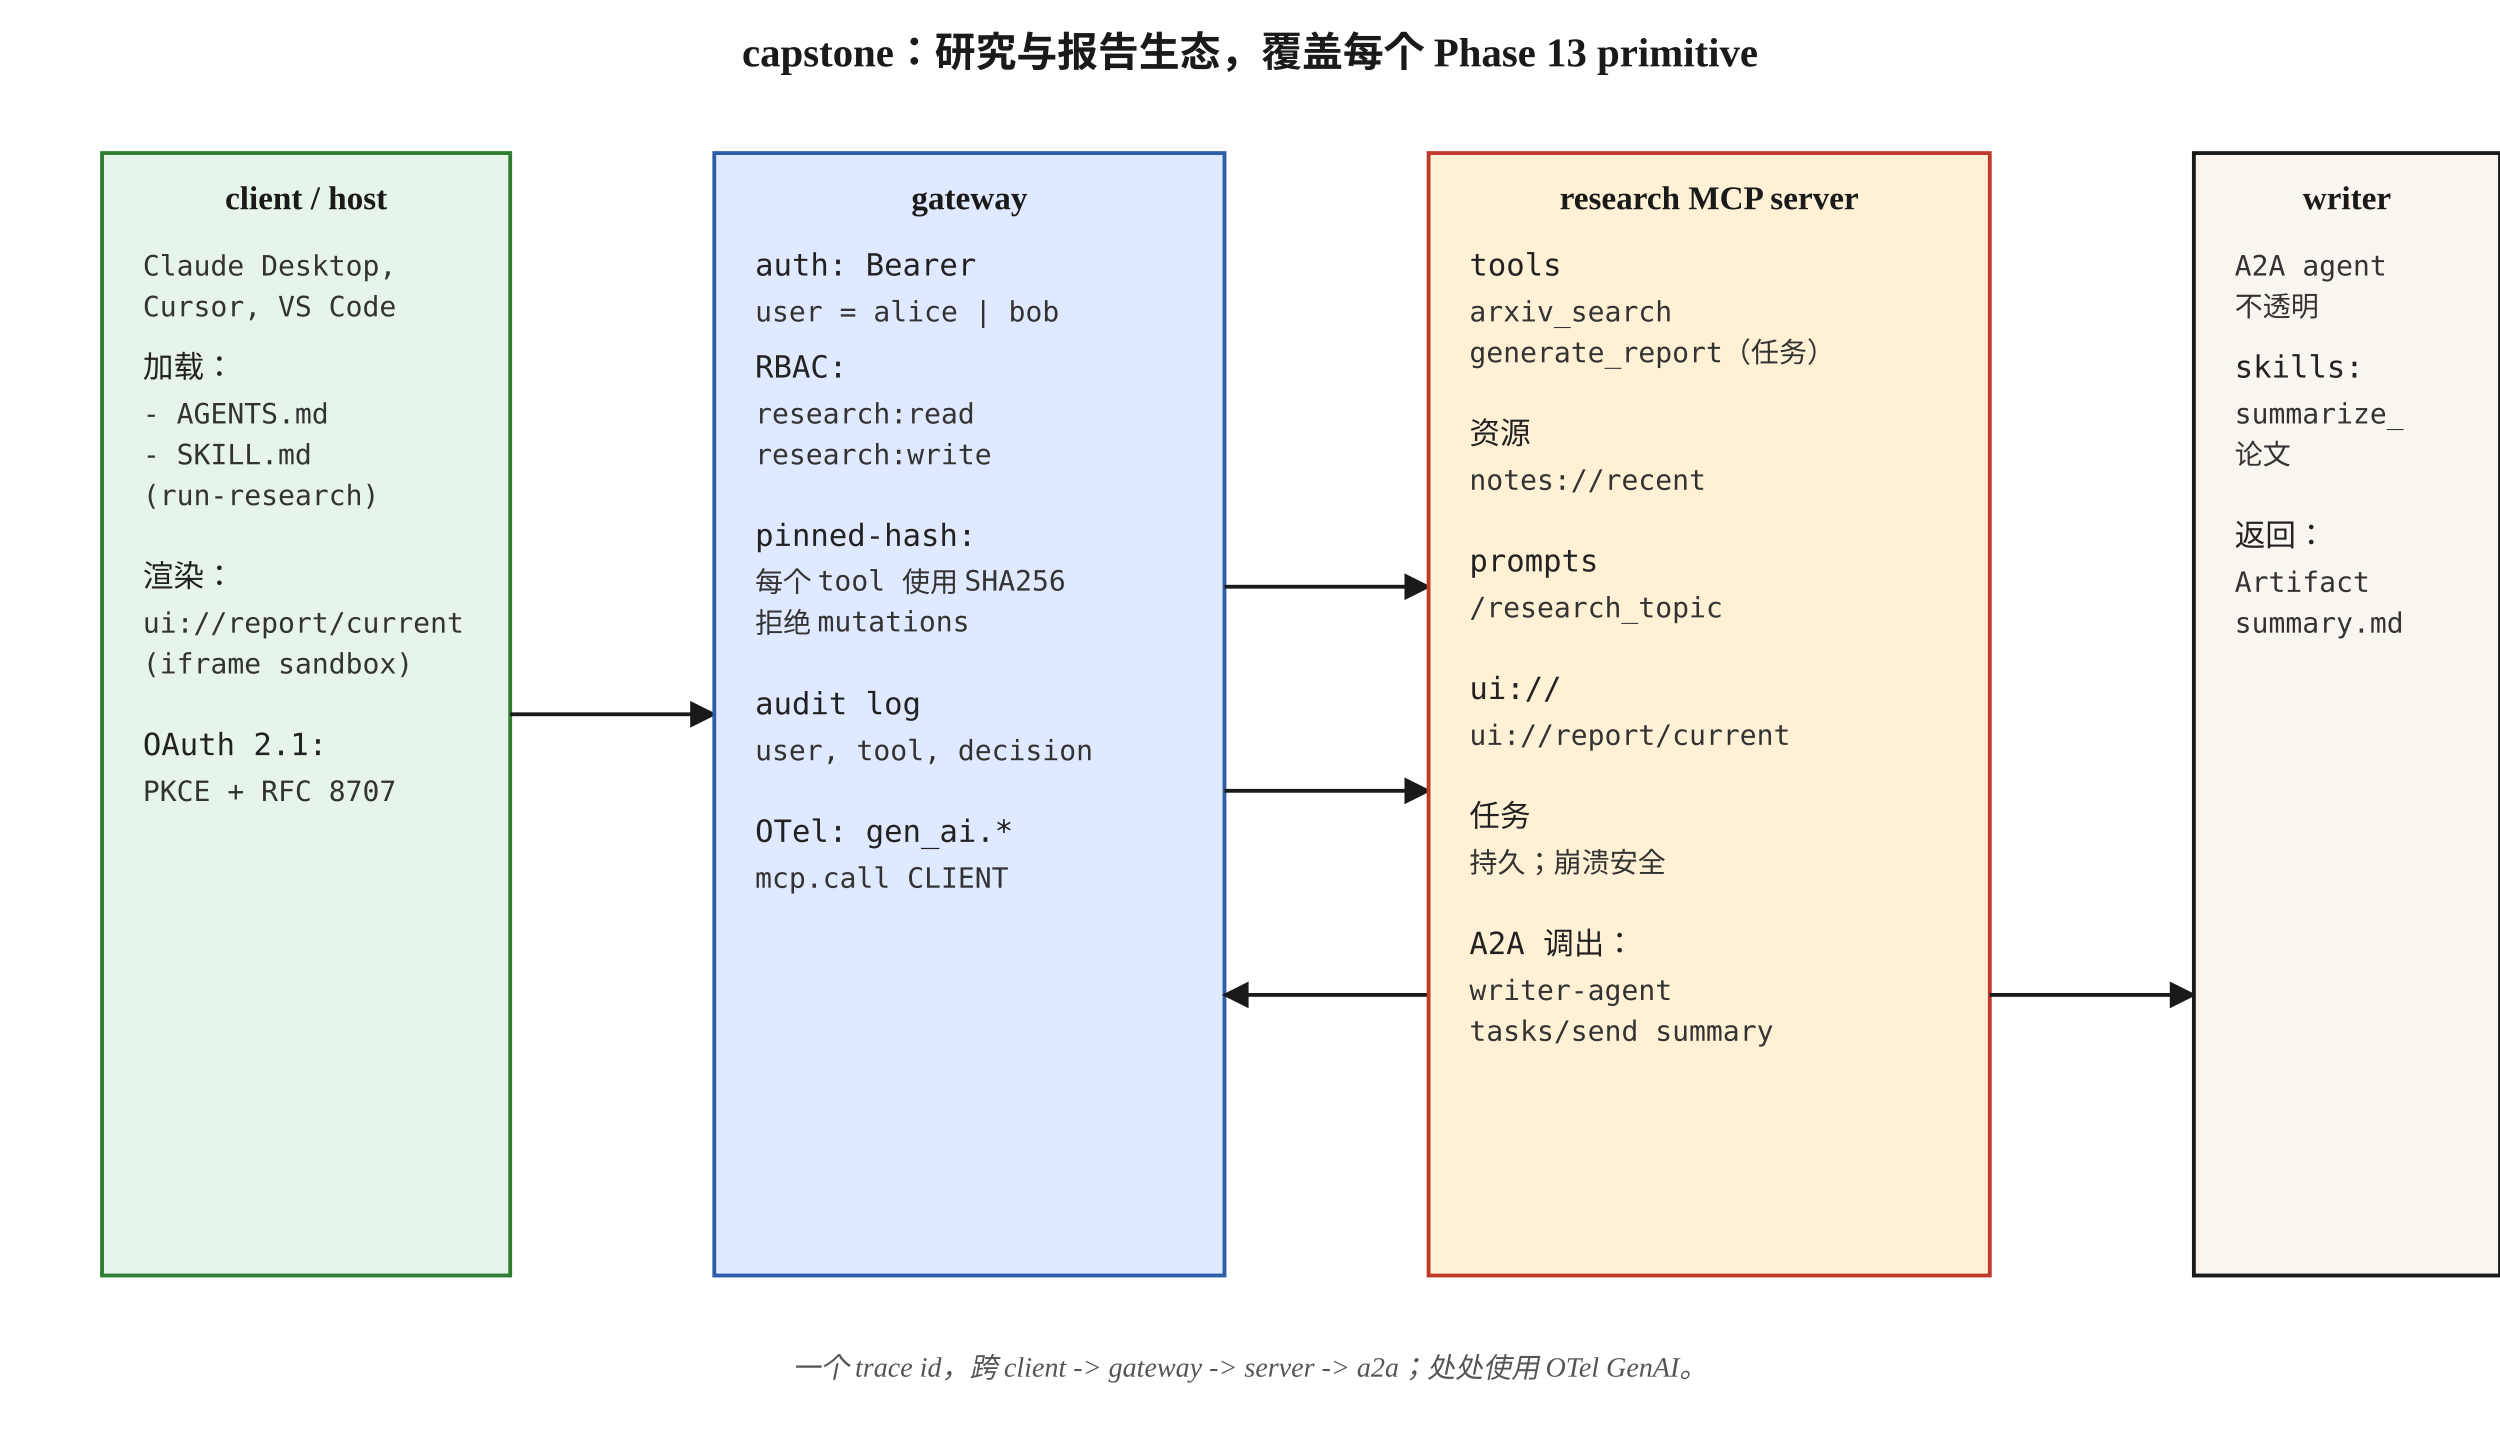
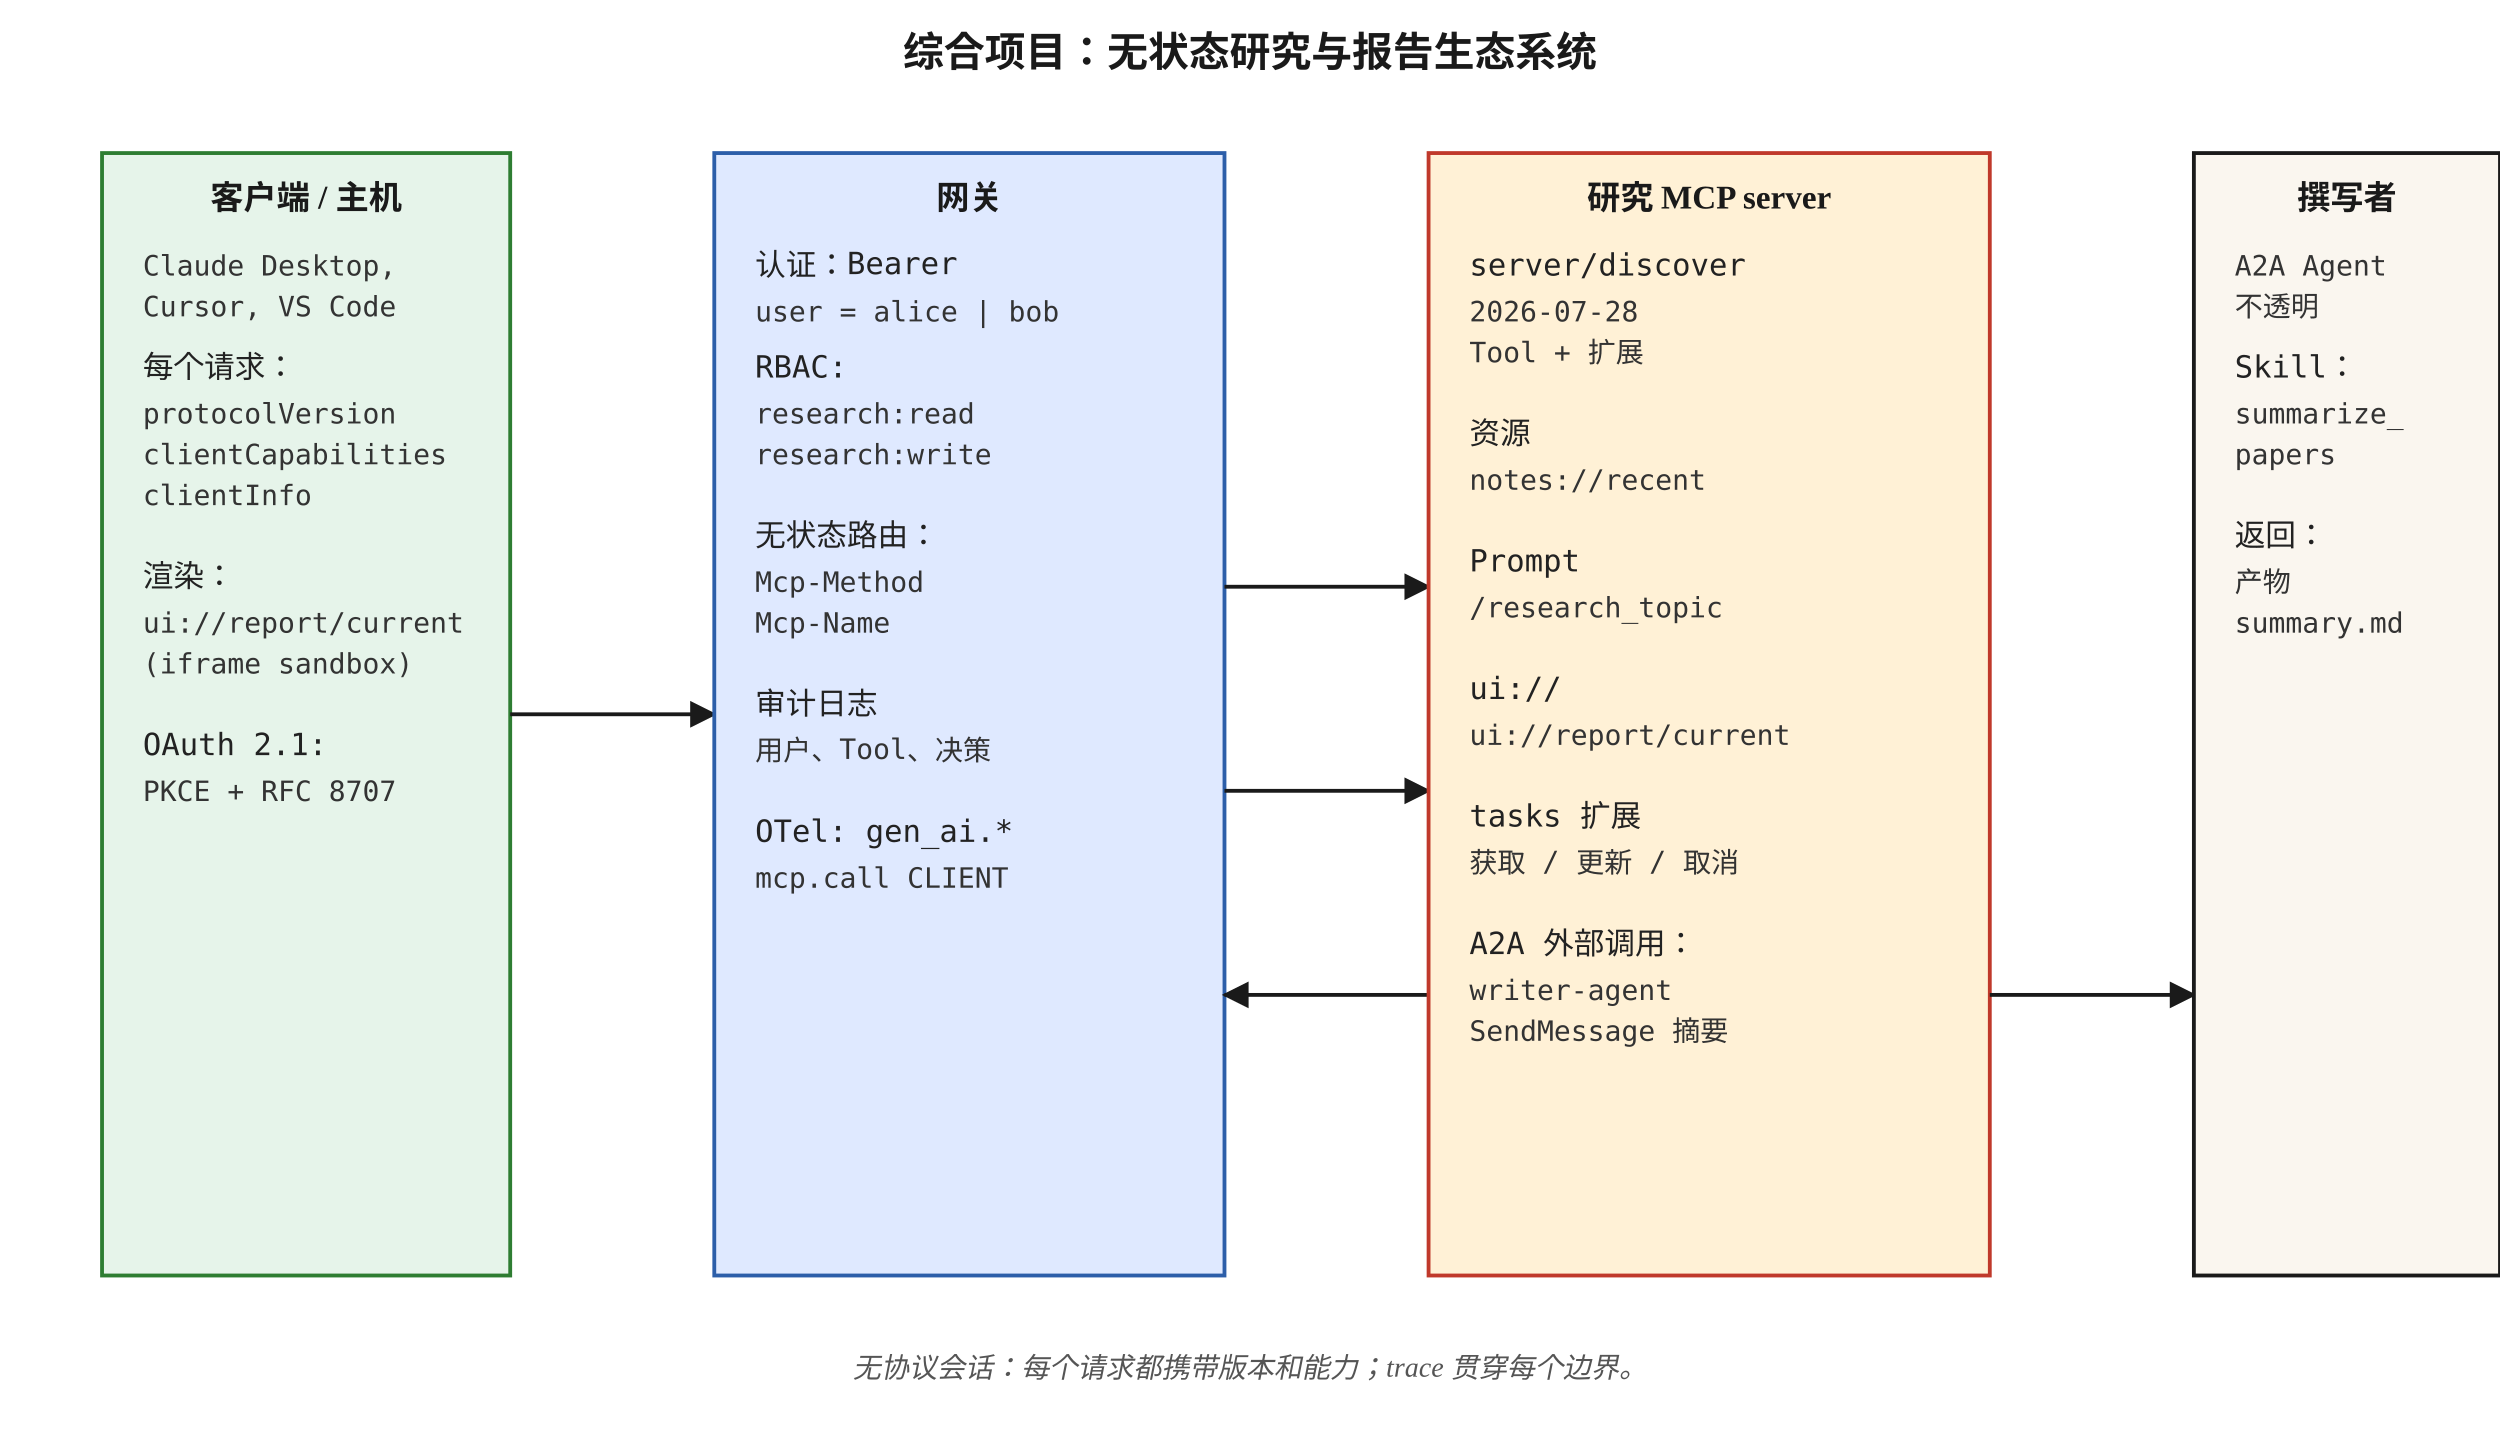
<svg xmlns="http://www.w3.org/2000/svg" viewBox="0 0 980 560" font-family="Georgia, 'Times New Roman', serif">
  <defs>
    <marker id="arrow" viewBox="0 0 10 10" refX="9" refY="5" markerWidth="7" markerHeight="7" orient="auto">
      <path d="M0,0 L10,5 L0,10 z" fill="#1a1a1a" />
    </marker>
    <style>
      .box { fill: #faf6ef; stroke: #1a1a1a; stroke-width: 1.5; }
      .cool { fill: #e6f4ea; stroke: #2e7d32; stroke-width: 1.5; }
      .cold { fill: #dfe9ff; stroke: #2c5ea9; stroke-width: 1.5; }
      .hot { fill: #fff1d6; stroke: #c0392b; stroke-width: 1.5; }
      .title { font-size: 16px; font-weight: 700; fill: #1a1a1a; }
      .head { font-size: 13px; font-weight: 700; fill: #1a1a1a; }
      .step { font-size: 12px; font-family: 'Menlo', monospace; fill: #222; }
      .small { font-size: 11px; font-family: 'Menlo', monospace; fill: #333; }
      .caption { font-size: 11px; fill: #555; font-style: italic; }
      .edge { stroke: #1a1a1a; stroke-width: 1.5; fill: none; }
    </style>
  </defs>
-   <text x="490" y="26" text-anchor="middle" class="title">capstone：研究与报告生态，覆盖每个 Phase 13 primitive</text>
+   <text x="490" y="26" text-anchor="middle" class="title">综合项目：无状态研究与报告生态系统</text>
  <rect x="40" y="60" width="160" height="440" class="cool" />
-   <text x="120" y="82" text-anchor="middle" class="head">client / host</text>
+   <text x="120" y="82" text-anchor="middle" class="head">客户端 / 主机</text>
  <text x="56" y="108" class="small">Claude Desktop,</text>
  <text x="56" y="124" class="small">Cursor, VS Code</text>
-   <text x="56" y="148" class="step">加载：</text>
-   <text x="56" y="166" class="small">- AGENTS.md</text>
-   <text x="56" y="182" class="small">- SKILL.md</text>
-   <text x="56" y="198" class="small">(run-research)</text>
+   <text x="56" y="148" class="step">每个请求：</text>
+   <text x="56" y="166" class="small">protocolVersion</text>
+   <text x="56" y="182" class="small">clientCapabilities</text>
+   <text x="56" y="198" class="small">clientInfo</text>
  <text x="56" y="230" class="step">渲染：</text>
  <text x="56" y="248" class="small">ui://report/current</text>
  <text x="56" y="264" class="small">(iframe sandbox)</text>
  <text x="56" y="296" class="step">OAuth 2.1:</text>
  <text x="56" y="314" class="small">PKCE + RFC 8707</text>
  <path d="M200,280 L280,280" class="edge" marker-end="url(#arrow)" />
  <rect x="280" y="60" width="200" height="440" class="cold" />
-   <text x="380" y="82" text-anchor="middle" class="head">gateway</text>
-   <text x="296" y="108" class="step">auth: Bearer</text>
+   <text x="380" y="82" text-anchor="middle" class="head">网关</text>
+   <text x="296" y="108" class="step">认证：Bearer</text>
  <text x="296" y="126" class="small">user = alice | bob</text>
  <text x="296" y="148" class="step">RBAC:</text>
  <text x="296" y="166" class="small">research:read</text>
  <text x="296" y="182" class="small">research:write</text>
-   <text x="296" y="214" class="step">pinned-hash:</text>
-   <text x="296" y="232" class="small">每个 tool 使用 SHA256</text>
-   <text x="296" y="248" class="small">拒绝 mutations</text>
-   <text x="296" y="280" class="step">audit log</text>
-   <text x="296" y="298" class="small">user, tool, decision</text>
+   <text x="296" y="214" class="step">无状态路由：</text>
+   <text x="296" y="232" class="small">Mcp-Method</text>
+   <text x="296" y="248" class="small">Mcp-Name</text>
+   <text x="296" y="280" class="step">审计日志</text>
+   <text x="296" y="298" class="small">用户、Tool、决策</text>
  <text x="296" y="330" class="step">OTel: gen_ai.*</text>
  <text x="296" y="348" class="small">mcp.call CLIENT</text>
  <path d="M480,230 L560,230" class="edge" marker-end="url(#arrow)" />
  <path d="M480,310 L560,310" class="edge" marker-end="url(#arrow)" />
  <path d="M560,390 L480,390" class="edge" marker-end="url(#arrow)" />
  <rect x="560" y="60" width="220" height="440" class="hot" />
-   <text x="670" y="82" text-anchor="middle" class="head">research MCP server</text>
-   <text x="576" y="108" class="step">tools</text>
-   <text x="576" y="126" class="small">arxiv_search</text>
-   <text x="576" y="142" class="small">generate_report（任务）</text>
+   <text x="670" y="82" text-anchor="middle" class="head">研究 MCP server</text>
+   <text x="576" y="108" class="step">server/discover</text>
+   <text x="576" y="126" class="small">2026-07-28</text>
+   <text x="576" y="142" class="small">Tool + 扩展</text>
  <text x="576" y="174" class="step">资源</text>
  <text x="576" y="192" class="small">notes://recent</text>
-   <text x="576" y="224" class="step">prompts</text>
+   <text x="576" y="224" class="step">Prompt</text>
  <text x="576" y="242" class="small">/research_topic</text>
  <text x="576" y="274" class="step">ui://</text>
  <text x="576" y="292" class="small">ui://report/current</text>
-   <text x="576" y="324" class="step">任务</text>
-   <text x="576" y="342" class="small">持久；崩溃安全</text>
-   <text x="576" y="374" class="step">A2A 调出：</text>
+   <text x="576" y="324" class="step">tasks 扩展</text>
+   <text x="576" y="342" class="small">获取 / 更新 / 取消</text>
+   <text x="576" y="374" class="step">A2A 外部调用：</text>
  <text x="576" y="392" class="small">writer-agent</text>
-   <text x="576" y="408" class="small">tasks/send summary</text>
+   <text x="576" y="408" class="small">SendMessage 摘要</text>
  <path d="M780,390 L860,390" class="edge" marker-end="url(#arrow)" />
  <rect x="860" y="60" width="120" height="440" class="box" />
-   <text x="920" y="82" text-anchor="middle" class="head">writer</text>
-   <text x="876" y="108" class="small">A2A agent</text>
+   <text x="920" y="82" text-anchor="middle" class="head">撰写者</text>
+   <text x="876" y="108" class="small">A2A Agent</text>
  <text x="876" y="124" class="small">不透明</text>
-   <text x="876" y="148" class="step">skills:</text>
+   <text x="876" y="148" class="step">Skill：</text>
  <text x="876" y="166" class="small">summarize_</text>
-   <text x="876" y="182" class="small">论文</text>
+   <text x="876" y="182" class="small">papers</text>
  <text x="876" y="214" class="step">返回：</text>
-   <text x="876" y="232" class="small">Artifact</text>
+   <text x="876" y="232" class="small">产物</text>
  <text x="876" y="248" class="small">summary.md</text>
-   <text x="490" y="540" text-anchor="middle" class="caption">一个 trace id，跨 client -&gt; gateway -&gt; server -&gt; a2a；处处使用 OTel GenAI。</text>
+   <text x="490" y="540" text-anchor="middle" class="caption">无协议会话：每个请求都携带版本和能力；trace 贯穿每个边界。</text>
</svg>
